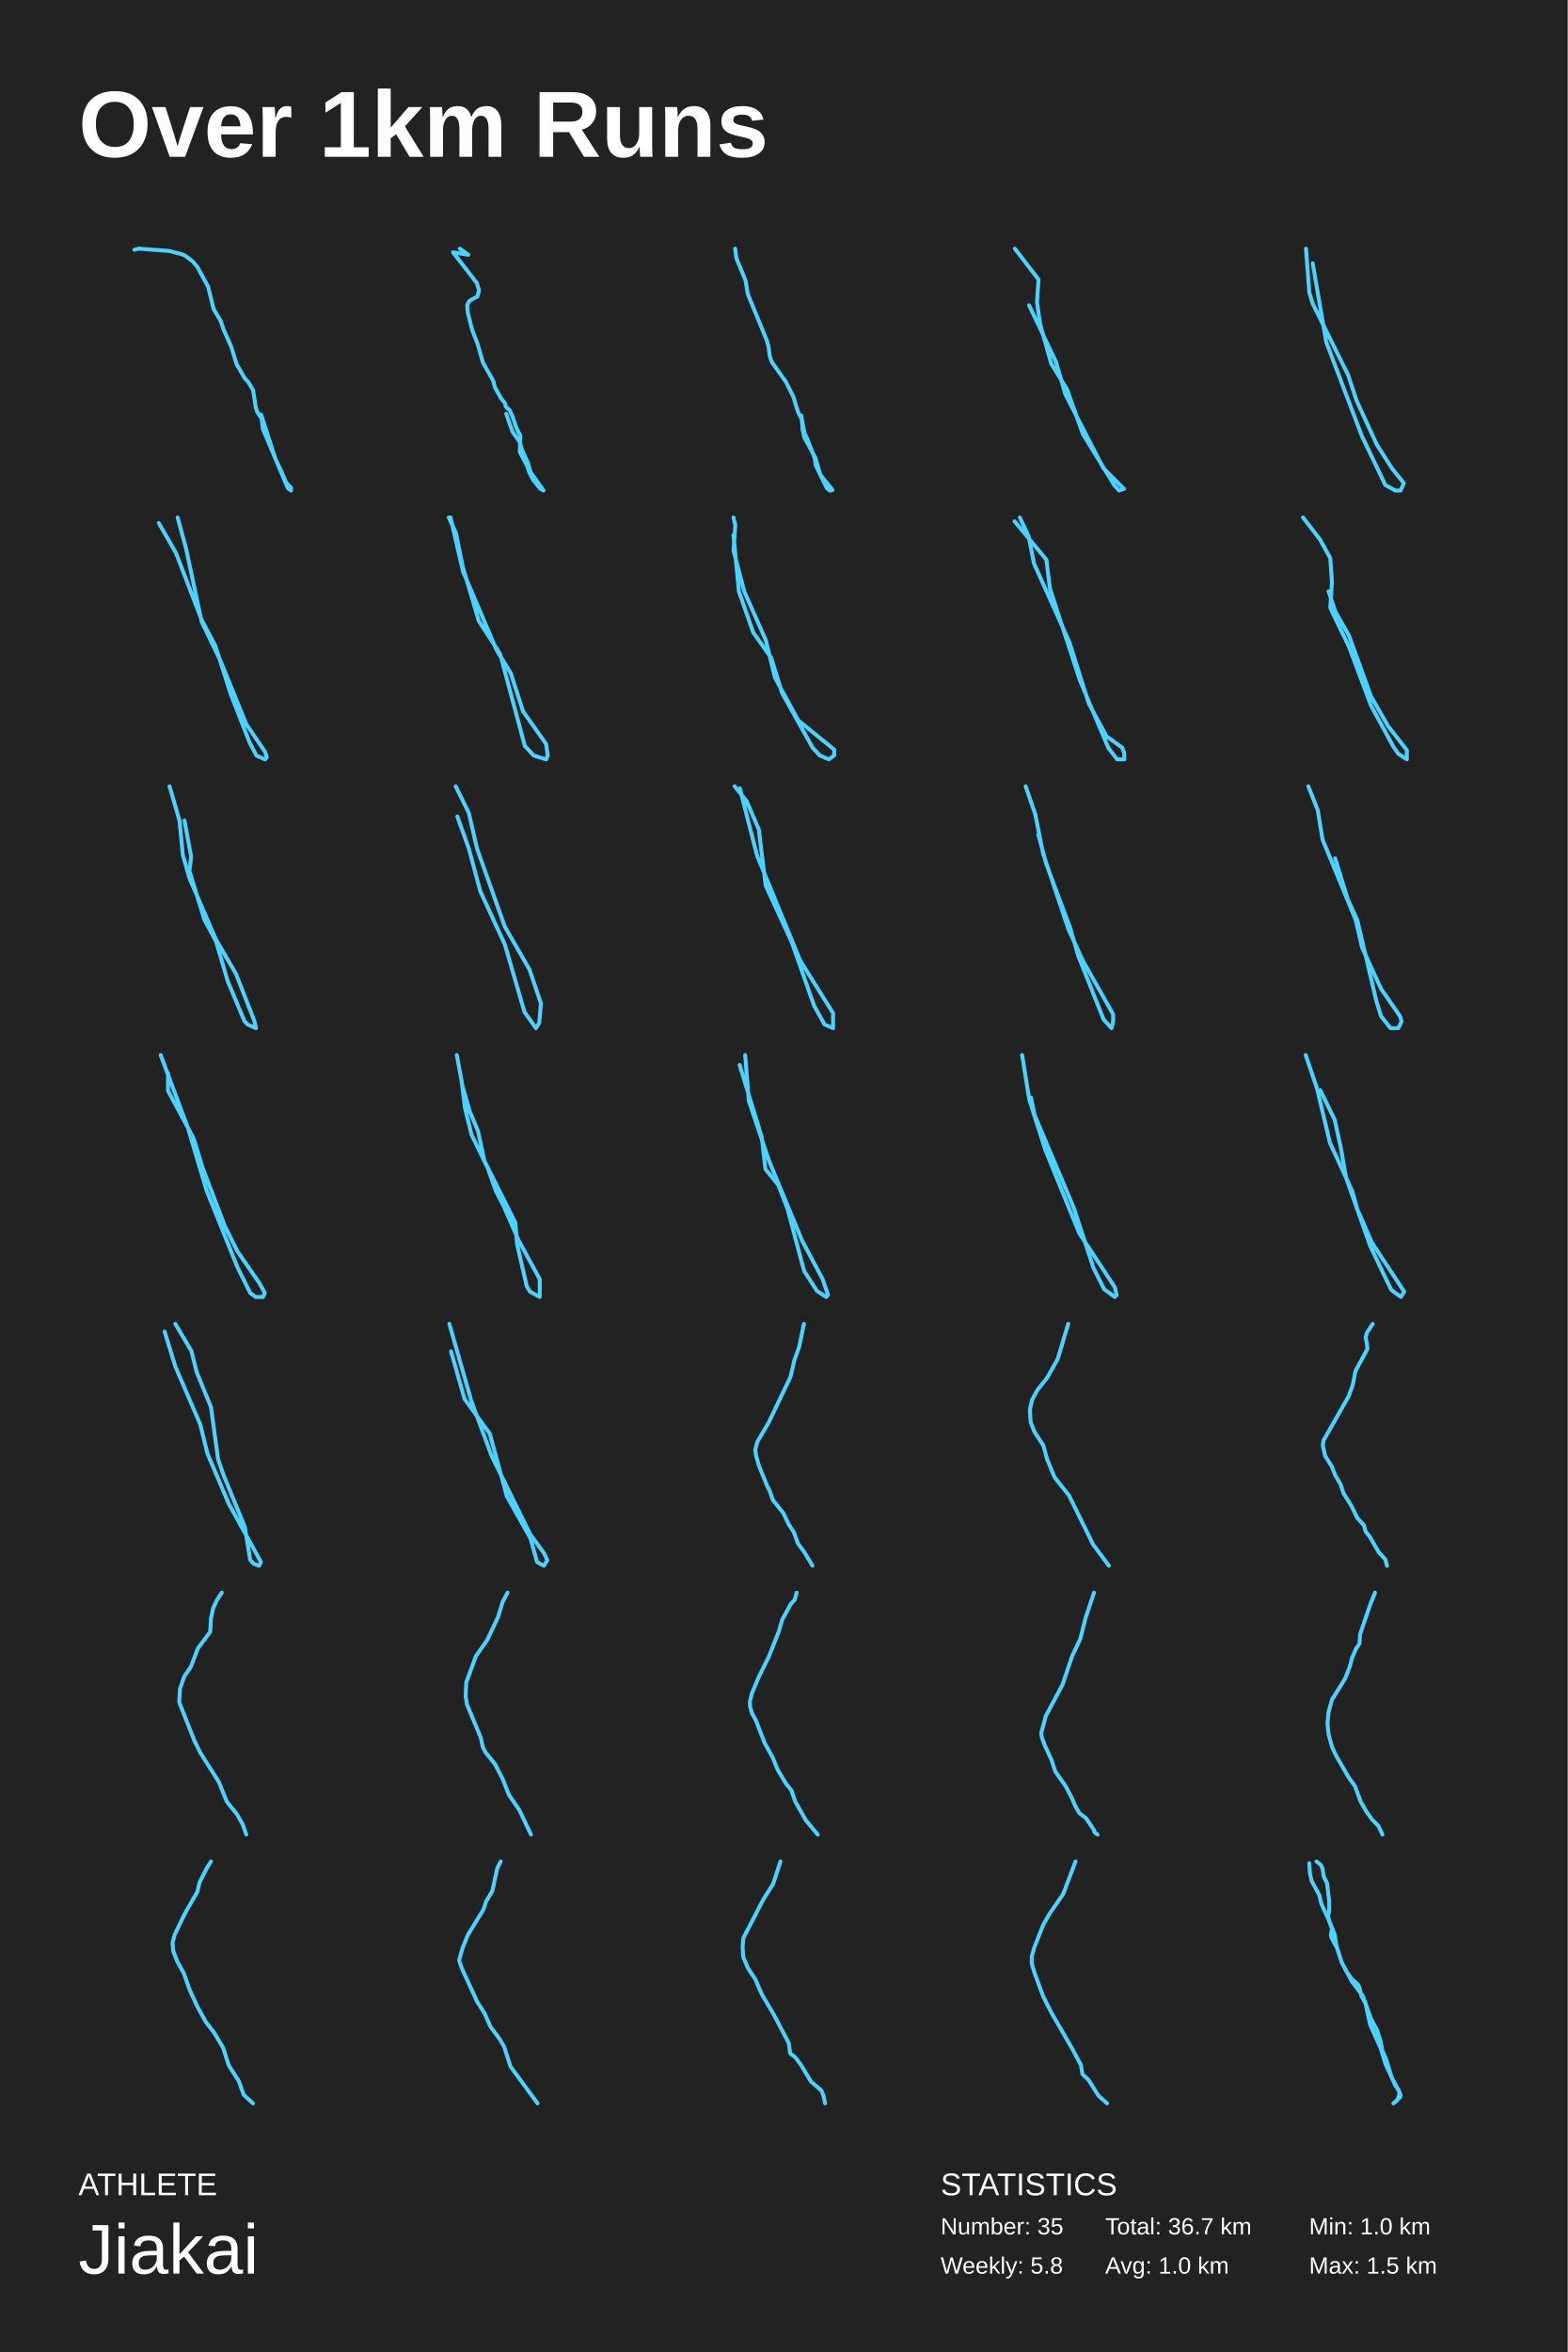
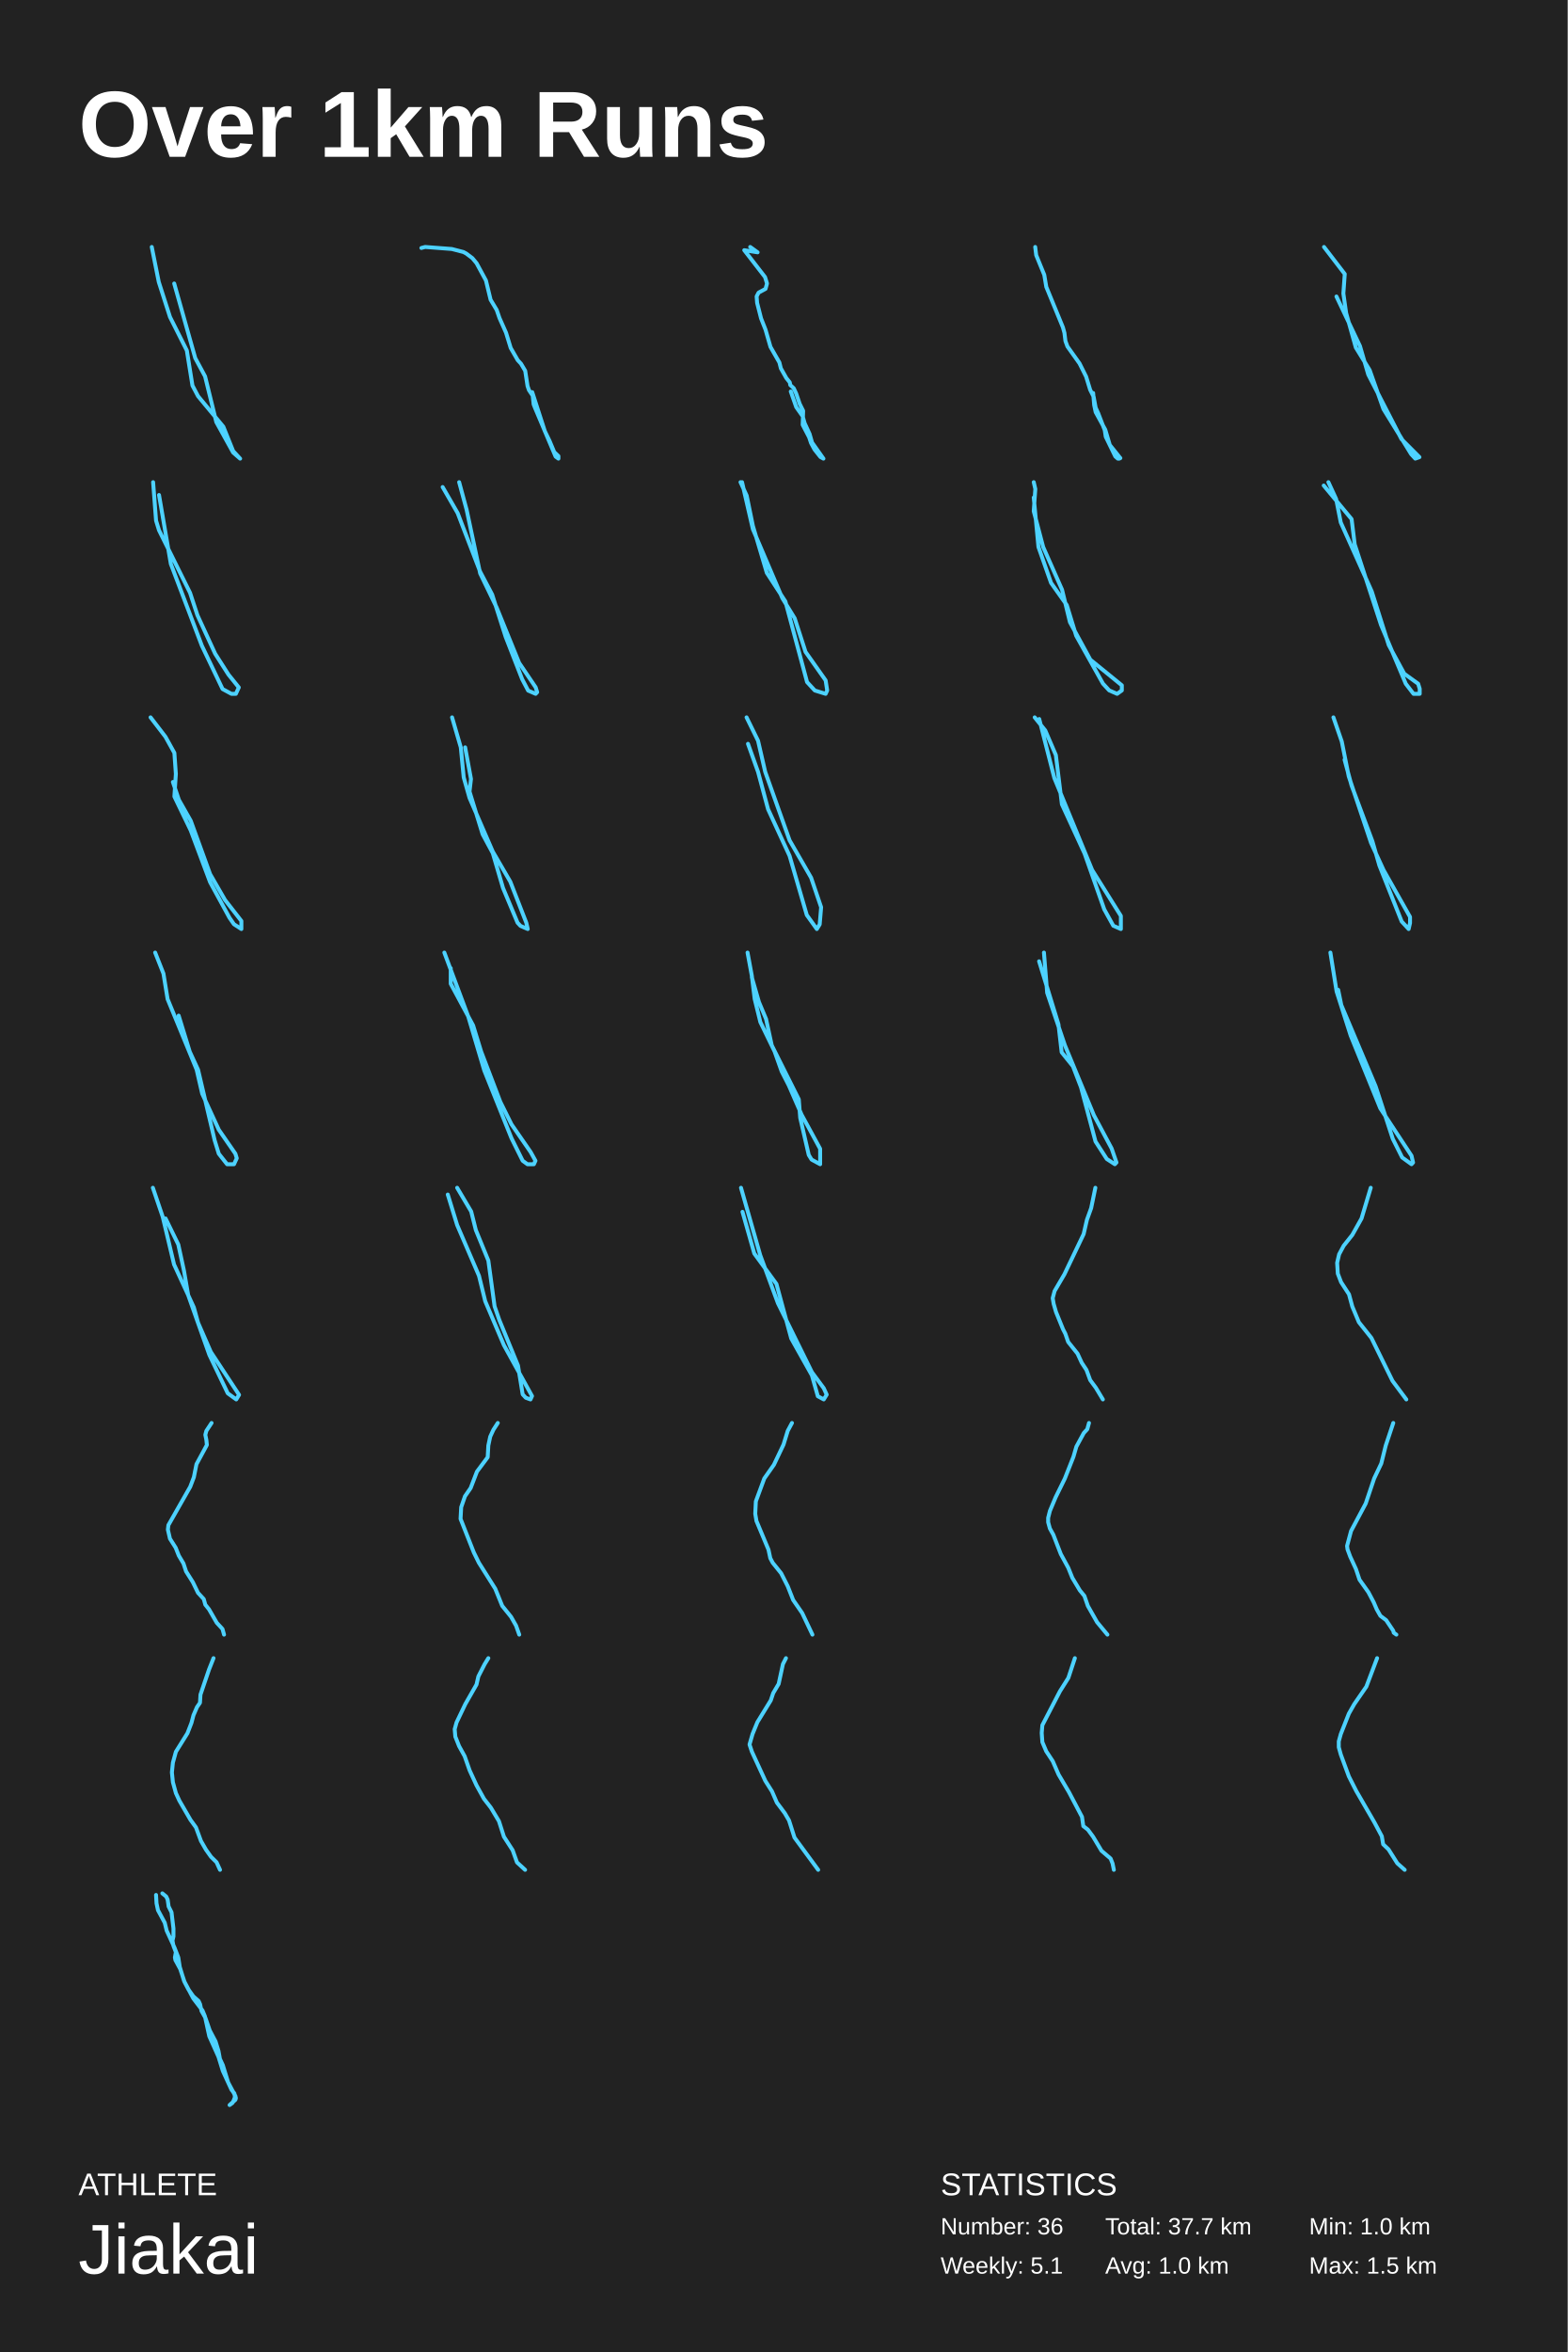
<svg xmlns="http://www.w3.org/2000/svg" baseProfile="full" height="300mm" version="1.1" viewBox="0,0,200,300" width="200mm">
  <defs />
  <rect fill="#222222" height="300" width="200" x="0" y="0" />
  <text fill="#FFFFFF" style="font-size:12px; font-family:Arial; font-weight:bold;" x="10" y="20">Over 1km Runs</text>
  <text fill="#FFFFFF" style="font-size:4px; font-family:Arial" x="10" y="280">ATHLETE</text>
  <text fill="#FFFFFF" style="font-size:9px; font-family:Arial" x="10" y="290">Jiakai</text>
  <text fill="#FFFFFF" style="font-size:4px; font-family:Arial" x="120" y="280">STATISTICS</text>
-   <text fill="#FFFFFF" style="font-size:3px; font-family:Arial" x="120" y="285">Number: 35</text>
-   <text fill="#FFFFFF" style="font-size:3px; font-family:Arial" x="120" y="290">Weekly: 5.8</text>
-   <text fill="#FFFFFF" style="font-size:3px; font-family:Arial" x="141" y="285">Total: 36.7 km</text>
+   <text fill="#FFFFFF" style="font-size:3px; font-family:Arial" x="120" y="285">Number: 36</text>
+   <text fill="#FFFFFF" style="font-size:3px; font-family:Arial" x="120" y="290">Weekly: 5.1</text>
+   <text fill="#FFFFFF" style="font-size:3px; font-family:Arial" x="141" y="285">Total: 37.7 km</text>
  <text fill="#FFFFFF" style="font-size:3px; font-family:Arial" x="141" y="290">Avg: 1.0 km</text>
  <text fill="#FFFFFF" style="font-size:3px; font-family:Arial" x="167" y="285">Min: 1.0 km</text>
  <text fill="#FFFFFF" style="font-size:3px; font-family:Arial" x="167" y="290">Max: 1.5 km</text>
-   <polyline fill="none" points="17.152,31.862 17.698,31.714 21.585,32.01 23.29,32.454 23.699,32.676 24.586,33.342 25.199,34.082 26.563,36.598 27.245,39.41 28.132,40.89 28.541,42.074 29.496,44.22 30.177,46.44 31.2,48.216 31.678,48.734 32.292,49.77 32.632,51.99 32.837,52.582 33.383,53.396 33.519,54.654 33.724,55.172 36.724,62.275 37.133,62.571 37.133,62.201 36.52,61.609 35.838,59.982 35.156,58.576 33.314,52.878" stroke="#4dd2ff" stroke-linecap="round" stroke-linejoin="round" stroke-width="0.5" />
-   <polyline fill="none" points="58.664,31.714 59.746,32.497 57.797,32.184 60.829,36.1 61.117,37.04 60.901,37.823 59.891,38.371 59.602,38.92 59.674,39.859 60.251,42.131 60.901,43.775 61.623,46.281 62.922,48.553 63.138,49.414 63.932,50.824 64.438,51.45 64.51,51.842 65.015,52.312 65.376,53.095 65.881,54.583 66.386,55.601 66.314,57.637 67.252,59.439 67.541,60.3 68.046,61.24 68.912,62.336 69.345,62.571 67.685,60.222 67.325,58.969 66.603,57.403 66.314,56.384 65.376,55.053 64.582,52.782" stroke="#4dd2ff" stroke-linecap="round" stroke-linejoin="round" stroke-width="0.5" />
-   <polyline fill="none" points="93.791,31.714 93.938,32.91 95.114,35.781 95.407,37.535 97.832,43.435 98.053,44.233 98.2,45.429 98.494,46.226 100.257,48.698 101.212,50.611 101.8,52.525 102.315,53.562 102.609,55.156 102.976,55.954 103.931,58.425 104.078,59.382 105.474,62.252 105.842,62.571 106.062,62.571 106.209,62.492 106.136,62.412 104.666,60.578 104.005,58.346 102.609,55.794 102.388,54.758 102.241,53.003" stroke="#4dd2ff" stroke-linecap="round" stroke-linejoin="round" stroke-width="0.5" />
-   <polyline fill="none" points="129.471,31.714 132.496,35.654 132.294,38.499 132.697,41.343 134.109,46.377 136.126,49.66 138.143,55.35 142.177,61.915 142.782,62.571 143.387,62.353 140.765,59.726 135.924,50.316 134.714,46.158 131.286,38.936" stroke="#4dd2ff" stroke-linecap="round" stroke-linejoin="round" stroke-width="0.5" />
-   <polyline fill="none" points="167.471,33.584 169.195,43.636 173.719,55.558 176.735,61.87 178.028,62.571 178.674,62.571 179.105,61.636 177.597,59.766 175.658,56.727 173.073,51.117 171.995,47.844 167.471,38.727 167.04,37.325 166.61,31.714" stroke="#4dd2ff" stroke-linecap="round" stroke-linejoin="round" stroke-width="0.5" />
-   <polyline fill="none" points="20.252,66.712 22.44,70.51 25.721,79.055 27.471,82.378 29.44,88.549 31.846,94.721 32.721,96.382 33.815,96.857 34.033,96.62 33.815,95.908 31.408,92.347 28.127,84.277 25.721,79.292 23.752,70.035 22.659,66" stroke="#4dd2ff" stroke-linecap="round" stroke-linejoin="round" stroke-width="0.5" />
-   <polyline fill="none" points="57.252,66 58.155,67.959 59.058,72.367 61.089,79.225 63.797,83.388 66.957,95.143 68.085,96.367 69.665,96.857 69.891,96.367 69.665,94.898 66.731,90.735 65.151,85.837 63.346,82.898 59.058,72.857 57.478,66" stroke="#4dd2ff" stroke-linecap="round" stroke-linejoin="round" stroke-width="0.5" />
-   <polyline fill="none" points="93.579,68.24 94.267,75.456 96.101,80.682 98.395,83.917 99.771,88.396 103.669,95.364 104.587,96.359 105.733,96.857 106.421,96.359 106.421,95.613 101.835,91.88 98.853,86.406 97.707,81.677 94.955,75.456 93.579,70.23 93.808,66.995 93.579,66.0" stroke="#4dd2ff" stroke-linecap="round" stroke-linejoin="round" stroke-width="0.5" />
-   <polyline fill="none" points="129.432,66.49 133.495,71.388 133.946,75.061 137.783,86.816 141.394,95.388 142.522,96.857 143.425,96.857 143.425,96.122 143.199,95.388 141.168,93.918 138.911,89.755 136.429,81.918 131.915,71.878 131.238,68.449 130.109,66" stroke="#4dd2ff" stroke-linecap="round" stroke-linejoin="round" stroke-width="0.5" />
-   <polyline fill="none" points="166.236,66 168.407,68.827 169.71,71.182 169.927,74.244 169.71,77.542 172.097,82.489 174.919,90.026 177.741,95.208 178.393,96.15 179.478,96.857 179.478,95.679 177.09,92.617 174.919,88.848 172.097,81.075 170.361,78.013 169.492,75.422" stroke="#4dd2ff" stroke-linecap="round" stroke-linejoin="round" stroke-width="0.5" />
-   <polyline fill="none" points="23.535,104.661 24.384,109.267 24.172,111.109 26.082,117.326 27.567,120.09 29.053,125.156 31.175,130.222 31.599,130.682 32.661,131.143 32.448,130.222 30.114,124.235 27.567,119.859 24.172,112.03 23.323,109.036 22.898,104.661 21.625,100.286" stroke="#4dd2ff" stroke-linecap="round" stroke-linejoin="round" stroke-width="0.5" />
-   <polyline fill="none" points="58.344,104.143 59.808,108.227 61.271,113.672 64.408,120.479 66.917,129.101 68.381,131.143 68.799,130.462 69.008,127.966 67.544,123.655 64.408,118.21 60.853,108.227 59.808,103.689 58.135,100.286" stroke="#4dd2ff" stroke-linecap="round" stroke-linejoin="round" stroke-width="0.5" />
-   <polyline fill="none" points="93.717,100.286 95.26,102.199 96.804,105.787 97.685,112.963 100.992,120.14 103.858,128.272 105.18,130.664 106.283,131.143 106.283,129.229 102.094,122.532 96.583,109.136 94.379,100.525" stroke="#4dd2ff" stroke-linecap="round" stroke-linejoin="round" stroke-width="0.5" />
-   <polyline fill="none" points="132.468,106.457 133.483,110.204 136.53,118.359 137.546,121.886 140.796,130.041 141.811,131.143 142.014,130.261 142.014,129.38 138.155,122.547 136.327,118.58 133.077,108.882 132.061,103.812 130.843,100.286" stroke="#4dd2ff" stroke-linecap="round" stroke-linejoin="round" stroke-width="0.5" />
-   <polyline fill="none" points="170.336,109.477 171.95,114.73 173.16,117.356 175.58,127.641 176.185,129.611 177.395,131.143 178.403,131.143 178.807,130.267 178.605,129.611 176.185,126.109 173.765,120.857 172.958,117.356 168.723,107.07 168.118,103.35 166.908,100.286" stroke="#4dd2ff" stroke-linecap="round" stroke-linejoin="round" stroke-width="0.5" />
-   <polyline fill="none" points="20.5,134.571 23.996,143.93 26.327,151.771 30.29,161.635 31.921,164.923 32.621,165.429 33.553,165.429 33.786,164.923 33.087,163.658 30.29,159.611 28.658,156.323 25.861,148.988 24.695,145.194 21.432,139.124 21.432,136.848" stroke="#4dd2ff" stroke-linecap="round" stroke-linejoin="round" stroke-width="0.5" />
-   <polyline fill="none" points="58.901,138.175 59.939,141.779 60.977,144.257 61.807,148.086 65.751,155.969 65.958,158.672 67.204,164.077 67.619,164.753 68.864,165.429 68.864,163.176 66.166,158.221 64.298,153.942 63.26,151.915 62.222,148.986 60.147,144.707 59.316,141.328 58.901,137.95 58.278,134.571" stroke="#4dd2ff" stroke-linecap="round" stroke-linejoin="round" stroke-width="0.5" />
-   <polyline fill="none" points="94.36,135.847 97.18,145.027 97.65,149.107 99.295,151.148 100.47,154.208 102.585,162.113 104.23,164.664 105.405,165.429 105.64,165.174 104.935,163.133 102.35,158.288 98.12,148.087 95.535,140.437 95.065,134.571" stroke="#4dd2ff" stroke-linecap="round" stroke-linejoin="round" stroke-width="0.5" />
-   <polyline fill="none" points="131.537,140.002 131.992,142.224 136.997,154.073 139.5,161.726 140.865,164.441 142.23,165.429 142.457,165.182 142.23,164.194 137.68,157.282 133.357,146.667 131.31,140.249 130.4,134.571" stroke="#4dd2ff" stroke-linecap="round" stroke-linejoin="round" stroke-width="0.5" />
-   <polyline fill="none" points="168.427,139.043 170.281,142.845 171.106,146.646 171.724,150.224 174.815,158.944 177.494,164.534 178.73,165.429 179.142,164.758 175.021,158.497 173.166,154.248 172.548,152.012 169.663,145.752 168.015,138.82 166.572,134.571" stroke="#4dd2ff" stroke-linecap="round" stroke-linejoin="round" stroke-width="0.5" />
-   <polyline fill="none" points="22.365,168.857 24.413,172.313 25.095,175.029 26.915,179.472 27.825,186.137 28.508,188.112 31.238,194.777 31.92,198.974 32.375,199.467 33.058,199.714 33.285,199.221 29.19,191.815 26.46,185.397 25.55,181.694 22.365,174.288 21,169.845" stroke="#4dd2ff" stroke-linecap="round" stroke-linejoin="round" stroke-width="0.5" />
-   <polyline fill="none" points="57.539,172.364 59.263,178.442 62.494,182.883 64.649,190.831 67.665,196.208 68.526,199.247 69.388,199.714 69.819,199.013 69.388,198.078 67.665,195.74 62.71,185.688 60.124,178.675 57.324,168.857" stroke="#4dd2ff" stroke-linecap="round" stroke-linejoin="round" stroke-width="0.5" />
-   <polyline fill="none" points="102.563,168.857 101.948,171.824 101.333,173.53 100.854,175.607 98.052,181.467 96.616,183.915 96.343,184.953 96.48,185.769 96.821,186.956 97.847,189.478 98.189,190.146 98.599,191.333 99.966,193.039 100.581,194.374 101.265,195.412 101.811,196.896 102.632,198.008 103.657,199.714" stroke="#4dd2ff" stroke-linecap="round" stroke-linejoin="round" stroke-width="0.5" />
-   <polyline fill="none" points="136.284,168.857 134.939,173.34 133.594,175.738 132.346,177.301 131.673,178.552 131.385,179.803 131.481,181.367 131.961,182.618 133.114,184.39 133.594,186.162 134.555,188.456 136.381,190.749 139.455,197.004 141.472,199.714" stroke="#4dd2ff" stroke-linecap="round" stroke-linejoin="round" stroke-width="0.5" />
-   <polyline fill="none" points="175.132,168.857 174.374,170.009 174.222,170.585 174.374,171.326 174.45,172.066 172.933,174.864 172.554,176.757 172.023,178.156 168.838,183.751 168.762,184.409 169.066,185.726 169.9,187.042 170.355,188.194 171.037,189.346 171.416,190.498 172.402,192.062 173.16,193.625 173.995,194.53 174.222,195.353 174.753,196.011 175.89,197.986 176.725,198.891 176.952,199.714" stroke="#4dd2ff" stroke-linecap="round" stroke-linejoin="round" stroke-width="0.5" />
-   <polyline fill="none" points="28.293,203.143 27.649,204.141 27.189,205.14 26.913,206.438 26.821,208.136 25.256,210.233 24.336,212.63 23.508,213.828 22.956,215.426 22.864,217.124 24.796,222.017 25.532,223.515 27.925,227.309 28.937,229.806 30.226,231.404 30.962,232.702 31.422,234.0" stroke="#4dd2ff" stroke-linecap="round" stroke-linejoin="round" stroke-width="0.5" />
-   <polyline fill="none" points="64.756,203.143 64.142,204.286 63.528,206.286 62.123,209.238 60.719,211.238 59.49,214.572 59.402,216.381 59.578,217.429 61.333,221.619 61.597,222.857 61.948,223.524 63.176,225.048 64.142,226.952 64.932,228.952 66.248,230.857 67.74,234.0" stroke="#4dd2ff" stroke-linecap="round" stroke-linejoin="round" stroke-width="0.5" />
-   <polyline fill="none" points="101.636,203.143 101.384,204.053 100.881,204.599 99.79,206.602 99.371,208.058 98.113,211.244 96.77,213.975 95.932,215.977 95.68,216.979 95.68,217.616 95.932,218.526 96.435,219.436 97.525,222.258 98.616,224.261 99.203,225.717 100.294,227.537 100.965,228.357 101.468,229.813 102.81,232.18 104.32,234.0" stroke="#4dd2ff" stroke-linecap="round" stroke-linejoin="round" stroke-width="0.5" />
-   <polyline fill="none" points="139.57,203.143 138.469,206.447 137.821,209.047 136.785,211.226 135.554,214.881 133.416,218.888 132.833,221.067 132.898,221.559 133.287,222.613 134.129,224.441 134.647,225.987 135.943,227.815 136.72,229.291 137.173,230.345 137.692,231.259 138.534,231.891 139.57,233.438 139.635,233.719 140.024,234.0" stroke="#4dd2ff" stroke-linecap="round" stroke-linejoin="round" stroke-width="0.5" />
-   <polyline fill="none" points="175.416,203.143 174.758,204.809 173.515,208.458 173.442,209.648 173.003,210.282 172.492,211.472 172.199,212.583 171.614,214.09 169.933,216.787 169.494,218.373 169.348,219.801 169.494,221.229 169.933,222.815 170.445,223.926 172.053,226.702 172.857,227.813 173.588,229.796 174.319,231.065 175.05,232.096 175.854,232.889 176.366,234.0" stroke="#4dd2ff" stroke-linecap="round" stroke-linejoin="round" stroke-width="0.5" />
-   <polyline fill="none" points="26.916,237.429 26.371,238.316 25.462,240.09 25.19,241.273 23.554,244.132 22.282,246.794 22.01,247.78 22.101,248.865 22.646,250.245 23.463,251.724 24.19,253.794 25.19,255.963 26.28,257.934 27.279,259.216 28.46,261.188 29.187,263.455 30.459,265.427 31.095,267.201 32.276,268.286" stroke="#4dd2ff" stroke-linecap="round" stroke-linejoin="round" stroke-width="0.5" />
-   <polyline fill="none" points="63.881,237.429 63.439,238.294 62.818,241.178 62.021,242.523 61.667,243.581 59.718,246.753 59.009,248.483 58.566,250.021 58.921,251.079 60.869,255.308 61.844,256.847 62.553,258.481 63.704,260.019 64.324,261.076 65.122,263.575 68.577,268.286" stroke="#4dd2ff" stroke-linecap="round" stroke-linejoin="round" stroke-width="0.5" />
-   <polyline fill="none" points="99.573,237.429 98.626,240.309 97.393,242.263 94.834,247.2 94.739,248.332 94.834,249.669 95.403,251.006 96.351,252.446 97.204,254.4 98.72,256.972 100.616,260.571 100.806,261.909 101.469,262.423 102.228,263.451 103.46,265.509 104.787,266.64 105.071,267.36 105.261,268.286" stroke="#4dd2ff" stroke-linecap="round" stroke-linejoin="round" stroke-width="0.5" />
-   <polyline fill="none" points="137.213,237.429 135.644,241.578 133.879,244.132 133.095,245.515 131.918,248.495 131.624,249.559 131.624,250.41 131.918,251.474 133.095,254.666 134.173,256.794 136.821,261.37 137.899,263.391 138.096,264.562 138.88,265.306 140.155,267.328 141.233,268.286" stroke="#4dd2ff" stroke-linecap="round" stroke-linejoin="round" stroke-width="0.5" />
-   <polyline fill="none" points="167.953,237.429 168.518,237.888 168.729,238.347 168.87,239.343 169.294,240.185 169.576,242.559 169.576,243.707 169.435,244.32 169.576,245.086 169.929,246.004 169.788,246.77 169.858,247.153 170.564,248.455 171.199,250.369 171.763,251.441 172.469,252.436 173.245,253.125 173.457,253.585 173.669,254.58 174.233,255.575 174.868,257.413 175.715,259.021 176.138,260.399 176.35,261.548 176.773,262.467 177.55,264.993 178.608,266.984 178.679,267.29 178.608,267.52 177.761,268.286 178.185,267.979 178.396,267.52 178.537,267.137 178.467,266.601 178.044,266.065 176.773,263.309 176.138,261.241 174.798,258.255 174.163,255.346 173.81,254.503 172.469,252.742 171.128,250.216 170.493,248.148 170.282,246.77 169.717,245.315 168.588,242.865 168.306,241.716 167.318,239.879 167.106,238.883 167.036,237.658" stroke="#4dd2ff" stroke-linecap="round" stroke-linejoin="round" stroke-width="0.5" />
+   <polyline fill="none" points="22.225,36.162 24.91,45.68 26.164,48.011 27.596,53.838 29.744,57.723 30.639,58.5 29.744,57.529 28.491,54.421 25.269,50.536 24.552,49.176 23.836,44.709 21.688,40.435 20.256,35.968 19.361,31.5" stroke="#4dd2ff" stroke-linecap="round" stroke-linejoin="round" stroke-width="0.5" />
+   <polyline fill="none" points="53.758,31.629 54.236,31.5 57.637,31.759 59.129,32.147 59.487,32.342 60.262,32.924 60.799,33.572 61.993,35.773 62.59,38.234 63.365,39.529 63.723,40.565 64.559,42.443 65.155,44.385 66.05,45.939 66.468,46.392 67.005,47.299 67.303,49.241 67.482,49.759 67.96,50.471 68.079,51.572 68.258,52.025 70.884,58.241 71.242,58.5 71.242,58.176 70.705,57.658 70.108,56.234 69.511,55.004 67.9,50.018" stroke="#4dd2ff" stroke-linecap="round" stroke-linejoin="round" stroke-width="0.5" />
+   <polyline fill="none" points="95.706,31.5 96.653,32.185 94.948,31.911 97.6,35.338 97.853,36.16 97.663,36.845 96.779,37.325 96.527,37.805 96.59,38.627 97.095,40.614 97.663,42.053 98.295,44.246 99.432,46.234 99.621,46.987 100.316,48.221 100.758,48.769 100.821,49.112 101.263,49.523 101.579,50.208 102.021,51.51 102.463,52.401 102.4,54.183 103.221,55.759 103.473,56.513 103.915,57.335 104.673,58.294 105.052,58.5 103.6,56.444 103.284,55.348 102.652,53.977 102.4,53.086 101.579,51.921 100.884,49.934" stroke="#4dd2ff" stroke-linecap="round" stroke-linejoin="round" stroke-width="0.5" />
+   <polyline fill="none" points="132.067,31.5 132.196,32.547 133.224,35.058 133.482,36.593 135.603,41.756 135.796,42.454 135.925,43.5 136.182,44.198 137.725,46.361 138.561,48.035 139.075,49.709 139.525,50.616 139.782,52.012 140.104,52.709 140.94,54.872 141.068,55.709 142.29,58.221 142.611,58.5 142.804,58.5 142.933,58.43 142.869,58.36 141.583,56.756 141.004,54.802 139.782,52.57 139.59,51.663 139.461,50.128" stroke="#4dd2ff" stroke-linecap="round" stroke-linejoin="round" stroke-width="0.5" />
+   <polyline fill="none" points="168.912,31.5 171.559,34.947 171.382,37.436 171.735,39.926 172.971,44.33 174.735,47.202 176.5,52.181 180.029,57.926 180.559,58.5 181.088,58.309 178.794,56.011 174.559,47.777 173.5,44.138 170.5,37.819" stroke="#4dd2ff" stroke-linecap="round" stroke-linejoin="round" stroke-width="0.5" />
+   <polyline fill="none" points="20.287,63.136 21.795,71.932 25.754,82.364 28.393,87.886 29.524,88.5 30.09,88.5 30.467,87.682 29.147,86.045 27.451,83.386 25.189,78.477 24.246,75.614 20.287,67.636 19.91,66.409 19.533,61.5" stroke="#4dd2ff" stroke-linecap="round" stroke-linejoin="round" stroke-width="0.5" />
+   <polyline fill="none" points="56.471,62.123 58.385,65.446 61.256,72.923 62.787,75.831 64.51,81.231 66.615,86.631 67.381,88.085 68.338,88.5 68.529,88.292 68.338,87.669 66.232,84.554 63.361,77.492 61.256,73.131 59.533,65.031 58.576,61.5" stroke="#4dd2ff" stroke-linecap="round" stroke-linejoin="round" stroke-width="0.5" />
+   <polyline fill="none" points="94.471,61.5 95.26,63.214 96.05,67.071 97.828,73.071 100.197,76.714 102.962,87 103.95,88.071 105.332,88.5 105.529,88.071 105.332,86.786 102.765,83.143 101.382,78.857 99.803,76.286 96.05,67.5 94.668,61.5" stroke="#4dd2ff" stroke-linecap="round" stroke-linejoin="round" stroke-width="0.5" />
+   <polyline fill="none" points="131.881,63.46 132.483,69.774 134.089,74.347 136.095,77.177 137.299,81.097 140.711,87.194 141.513,88.065 142.517,88.5 143.119,88.065 143.119,87.411 139.105,84.145 136.497,79.355 135.493,75.218 133.085,69.774 131.881,65.202 132.082,62.371 131.881,61.5" stroke="#4dd2ff" stroke-linecap="round" stroke-linejoin="round" stroke-width="0.5" />
+   <polyline fill="none" points="168.878,61.929 172.433,66.214 172.828,69.429 176.185,79.714 179.345,87.214 180.332,88.5 181.122,88.5 181.122,87.857 180.924,87.214 179.147,85.929 177.172,82.286 175,75.429 171.05,66.643 170.458,63.643 169.471,61.5" stroke="#4dd2ff" stroke-linecap="round" stroke-linejoin="round" stroke-width="0.5" />
+   <polyline fill="none" points="19.207,91.5 21.106,93.973 22.246,96.034 22.436,98.714 22.246,101.599 24.335,105.928 26.804,112.523 29.274,117.057 29.844,117.882 30.793,118.5 30.793,117.469 28.704,114.79 26.804,111.492 24.335,104.691 22.816,102.011 22.056,99.744" stroke="#4dd2ff" stroke-linecap="round" stroke-linejoin="round" stroke-width="0.5" />
+   <polyline fill="none" points="59.343,95.328 60.086,99.358 59.9,100.97 61.572,106.41 62.871,108.828 64.171,113.261 66.028,117.694 66.4,118.097 67.328,118.5 67.142,117.694 65.1,112.455 62.871,108.627 59.9,101.776 59.158,99.157 58.786,95.328 57.672,91.5" stroke="#4dd2ff" stroke-linecap="round" stroke-linejoin="round" stroke-width="0.5" />
+   <polyline fill="none" points="95.426,94.875 96.707,98.449 97.987,103.213 100.732,109.169 102.927,116.713 104.208,118.5 104.574,117.904 104.757,115.721 103.476,111.949 100.732,107.184 97.622,98.449 96.707,94.478 95.243,91.5" stroke="#4dd2ff" stroke-linecap="round" stroke-linejoin="round" stroke-width="0.5" />
+   <polyline fill="none" points="132.003,91.5 133.353,93.174 134.703,96.314 135.475,102.593 138.368,108.872 140.876,115.988 142.033,118.081 142.997,118.5 142.997,116.826 139.332,110.965 134.51,99.244 132.581,91.709" stroke="#4dd2ff" stroke-linecap="round" stroke-linejoin="round" stroke-width="0.5" />
+   <polyline fill="none" points="171.534,96.9 172.423,100.179 175.089,107.314 175.978,110.4 178.821,117.536 179.71,118.5 179.888,117.729 179.888,116.957 176.511,110.979 174.911,107.507 172.067,99.021 171.179,94.586 170.112,91.5" stroke="#4dd2ff" stroke-linecap="round" stroke-linejoin="round" stroke-width="0.5" />
+   <polyline fill="none" points="22.794,129.543 24.206,134.138 25.265,136.436 27.382,145.436 27.912,147.16 28.971,148.5 29.853,148.5 30.206,147.734 30.029,147.16 27.912,144.096 25.794,139.5 25.088,136.436 21.382,127.436 20.853,124.181 19.794,121.5" stroke="#4dd2ff" stroke-linecap="round" stroke-linejoin="round" stroke-width="0.5" />
+   <polyline fill="none" points="56.687,121.5 59.747,129.689 61.786,136.549 65.253,145.18 66.681,148.057 67.293,148.5 68.109,148.5 68.313,148.057 67.701,146.951 65.253,143.41 63.826,140.533 61.378,134.115 60.358,130.795 57.503,125.484 57.503,123.492" stroke="#4dd2ff" stroke-linecap="round" stroke-linejoin="round" stroke-width="0.5" />
+   <polyline fill="none" points="95.913,124.653 96.822,127.807 97.73,129.974 98.456,133.325 101.907,140.223 102.089,142.588 103.178,147.318 103.542,147.909 104.631,148.5 104.631,146.529 102.27,142.193 100.636,138.449 99.728,136.675 98.819,134.113 97.003,130.369 96.277,127.412 95.913,124.456 95.369,121.5" stroke="#4dd2ff" stroke-linecap="round" stroke-linejoin="round" stroke-width="0.5" />
+   <polyline fill="none" points="132.565,122.616 135.032,130.649 135.444,134.219 136.883,136.004 137.911,138.682 139.762,145.599 141.202,147.831 142.23,148.5 142.435,148.277 141.818,146.492 139.556,142.252 135.855,133.326 133.593,126.632 133.182,121.5" stroke="#4dd2ff" stroke-linecap="round" stroke-linejoin="round" stroke-width="0.5" />
+   <polyline fill="none" points="170.72,126.252 171.118,128.196 175.498,138.564 177.687,145.26 178.882,147.636 180.076,148.5 180.275,148.284 180.076,147.42 176.095,141.372 172.313,132.084 170.521,126.468 169.725,121.5" stroke="#4dd2ff" stroke-linecap="round" stroke-linejoin="round" stroke-width="0.5" />
+   <polyline fill="none" points="21.123,155.413 22.746,158.739 23.467,162.065 24.008,165.196 26.713,172.826 29.057,177.717 30.139,178.5 30.499,177.913 26.893,172.435 25.27,168.717 24.73,166.761 22.205,161.283 20.763,155.217 19.501,151.5" stroke="#4dd2ff" stroke-linecap="round" stroke-linejoin="round" stroke-width="0.5" />
+   <polyline fill="none" points="58.32,151.5 60.111,154.524 60.708,156.9 62.301,160.788 63.097,166.62 63.694,168.348 66.083,174.18 66.68,177.852 67.078,178.284 67.676,178.5 67.875,178.068 64.292,171.588 61.903,165.972 61.107,162.732 58.32,156.252 57.125,152.364" stroke="#4dd2ff" stroke-linecap="round" stroke-linejoin="round" stroke-width="0.5" />
+   <polyline fill="none" points="94.722,154.568 96.23,159.886 99.057,163.773 100.943,170.727 103.582,175.432 104.336,178.091 105.09,178.5 105.467,177.886 105.09,177.068 103.582,175.023 99.246,166.227 96.984,160.091 94.533,151.5" stroke="#4dd2ff" stroke-linecap="round" stroke-linejoin="round" stroke-width="0.5" />
+   <polyline fill="none" points="139.743,151.5 139.205,154.096 138.666,155.589 138.248,157.406 135.795,162.534 134.539,164.676 134.3,165.584 134.42,166.298 134.719,167.337 135.616,169.543 135.915,170.127 136.274,171.166 137.47,172.659 138.008,173.827 138.607,174.736 139.085,176.034 139.803,177.007 140.7,178.5" stroke="#4dd2ff" stroke-linecap="round" stroke-linejoin="round" stroke-width="0.5" />
+   <polyline fill="none" points="174.874,151.5 173.697,155.422 172.52,157.52 171.427,158.889 170.839,159.983 170.587,161.078 170.671,162.446 171.091,163.541 172.1,165.091 172.52,166.642 173.361,168.649 174.958,170.655 177.648,176.128 179.413,178.5" stroke="#4dd2ff" stroke-linecap="round" stroke-linejoin="round" stroke-width="0.5" />
+   <polyline fill="none" points="26.991,181.5 26.327,182.508 26.194,183.012 26.327,183.66 26.393,184.308 25.066,186.756 24.735,188.412 24.27,189.636 21.483,194.532 21.417,195.108 21.682,196.26 22.412,197.412 22.81,198.42 23.408,199.428 23.739,200.436 24.602,201.804 25.265,203.172 25.995,203.964 26.194,204.684 26.659,205.26 27.654,206.988 28.384,207.78 28.583,208.5" stroke="#4dd2ff" stroke-linecap="round" stroke-linejoin="round" stroke-width="0.5" />
+   <polyline fill="none" points="63.507,181.5 62.943,182.374 62.54,183.248 62.299,184.384 62.218,185.869 60.849,187.704 60.044,189.801 59.319,190.85 58.836,192.248 58.756,193.733 60.447,198.015 61.091,199.325 63.184,202.646 64.07,204.83 65.198,206.228 65.842,207.364 66.244,208.5" stroke="#4dd2ff" stroke-linecap="round" stroke-linejoin="round" stroke-width="0.5" />
+   <polyline fill="none" points="101.037,181.5 100.499,182.5 99.962,184.25 98.733,186.833 97.504,188.583 96.429,191.5 96.352,193.083 96.506,194 98.042,197.667 98.272,198.75 98.579,199.333 99.654,200.667 100.499,202.333 101.19,204.083 102.342,205.75 103.648,208.5" stroke="#4dd2ff" stroke-linecap="round" stroke-linejoin="round" stroke-width="0.5" />
+   <polyline fill="none" points="138.931,181.5 138.711,182.296 138.271,182.774 137.317,184.527 136.95,185.801 135.849,188.589 134.674,190.978 133.94,192.73 133.72,193.606 133.72,194.164 133.94,194.96 134.381,195.757 135.335,198.226 136.289,199.978 136.803,201.252 137.757,202.845 138.344,203.562 138.784,204.836 139.959,206.907 141.28,208.5" stroke="#4dd2ff" stroke-linecap="round" stroke-linejoin="round" stroke-width="0.5" />
+   <polyline fill="none" points="177.749,181.5 176.785,184.391 176.219,186.666 175.312,188.573 174.235,191.771 172.364,195.277 171.854,197.183 171.911,197.614 172.251,198.537 172.988,200.136 173.441,201.489 174.575,203.088 175.255,204.379 175.652,205.302 176.105,206.101 176.842,206.655 177.749,208.008 177.806,208.254 178.146,208.5" stroke="#4dd2ff" stroke-linecap="round" stroke-linejoin="round" stroke-width="0.5" />
+   <polyline fill="none" points="27.239,211.5 26.663,212.958 25.576,216.15 25.512,217.192 25.128,217.747 24.68,218.788 24.424,219.76 23.913,221.078 22.441,223.438 22.058,224.827 21.93,226.076 22.058,227.325 22.441,228.713 22.889,229.685 24.296,232.114 25.0,233.086 25.64,234.821 26.279,235.932 26.919,236.834 27.623,237.528 28.07,238.5" stroke="#4dd2ff" stroke-linecap="round" stroke-linejoin="round" stroke-width="0.5" />
+   <polyline fill="none" points="62.301,211.5 61.824,212.276 61.029,213.829 60.791,214.864 59.36,217.366 58.247,219.695 58.008,220.558 58.088,221.506 58.565,222.714 59.28,224.008 59.916,225.82 60.791,227.717 61.745,229.443 62.619,230.564 63.653,232.289 64.289,234.273 65.402,235.998 65.958,237.551 66.992,238.5" stroke="#4dd2ff" stroke-linecap="round" stroke-linejoin="round" stroke-width="0.5" />
+   <polyline fill="none" points="100.271,211.5 99.884,212.257 99.341,214.78 98.643,215.958 98.333,216.883 96.628,219.659 96.008,221.173 95.62,222.519 95.93,223.444 97.636,227.145 98.488,228.491 99.109,229.921 100.116,231.266 100.659,232.192 101.357,234.379 104.38,238.5" stroke="#4dd2ff" stroke-linecap="round" stroke-linejoin="round" stroke-width="0.5" />
+   <polyline fill="none" points="137.127,211.5 136.297,214.02 135.219,215.73 132.98,220.05 132.897,221.04 132.98,222.21 133.477,223.38 134.307,224.64 135.053,226.35 136.38,228.6 138.039,231.75 138.205,232.92 138.786,233.37 139.449,234.27 140.527,236.07 141.689,237.06 141.937,237.69 142.103,238.5" stroke="#4dd2ff" stroke-linecap="round" stroke-linejoin="round" stroke-width="0.5" />
+   <polyline fill="none" points="175.686,211.5 174.314,215.131 172.769,217.366 172.083,218.576 171.053,221.183 170.796,222.114 170.796,222.859 171.053,223.79 172.083,226.583 173.027,228.445 175.343,232.448 176.287,234.217 176.459,235.241 177.145,235.893 178.26,237.662 179.204,238.5" stroke="#4dd2ff" stroke-linecap="round" stroke-linejoin="round" stroke-width="0.5" />
+   <polyline fill="none" points="20.709,241.5 21.203,241.902 21.388,242.304 21.512,243.175 21.882,243.912 22.129,245.989 22.129,246.994 22.005,247.53 22.129,248.2 22.438,249.004 22.314,249.674 22.376,250.009 22.993,251.148 23.549,252.823 24.043,253.761 24.66,254.632 25.34,255.235 25.525,255.637 25.71,256.508 26.204,257.379 26.76,258.986 27.501,260.393 27.871,261.599 28.056,262.604 28.427,263.408 29.106,265.619 30.032,267.361 30.094,267.629 30.032,267.83 29.291,268.5 29.662,268.232 29.847,267.83 29.97,267.495 29.909,267.026 29.538,266.557 28.427,264.145 27.871,262.336 26.698,259.723 26.142,257.178 25.834,256.441 24.66,254.9 23.487,252.689 22.932,250.88 22.746,249.674 22.252,248.401 21.265,246.257 21.018,245.252 20.153,243.644 19.968,242.773 19.906,241.701" stroke="#4dd2ff" stroke-linecap="round" stroke-linejoin="round" stroke-width="0.5" />
</svg>
